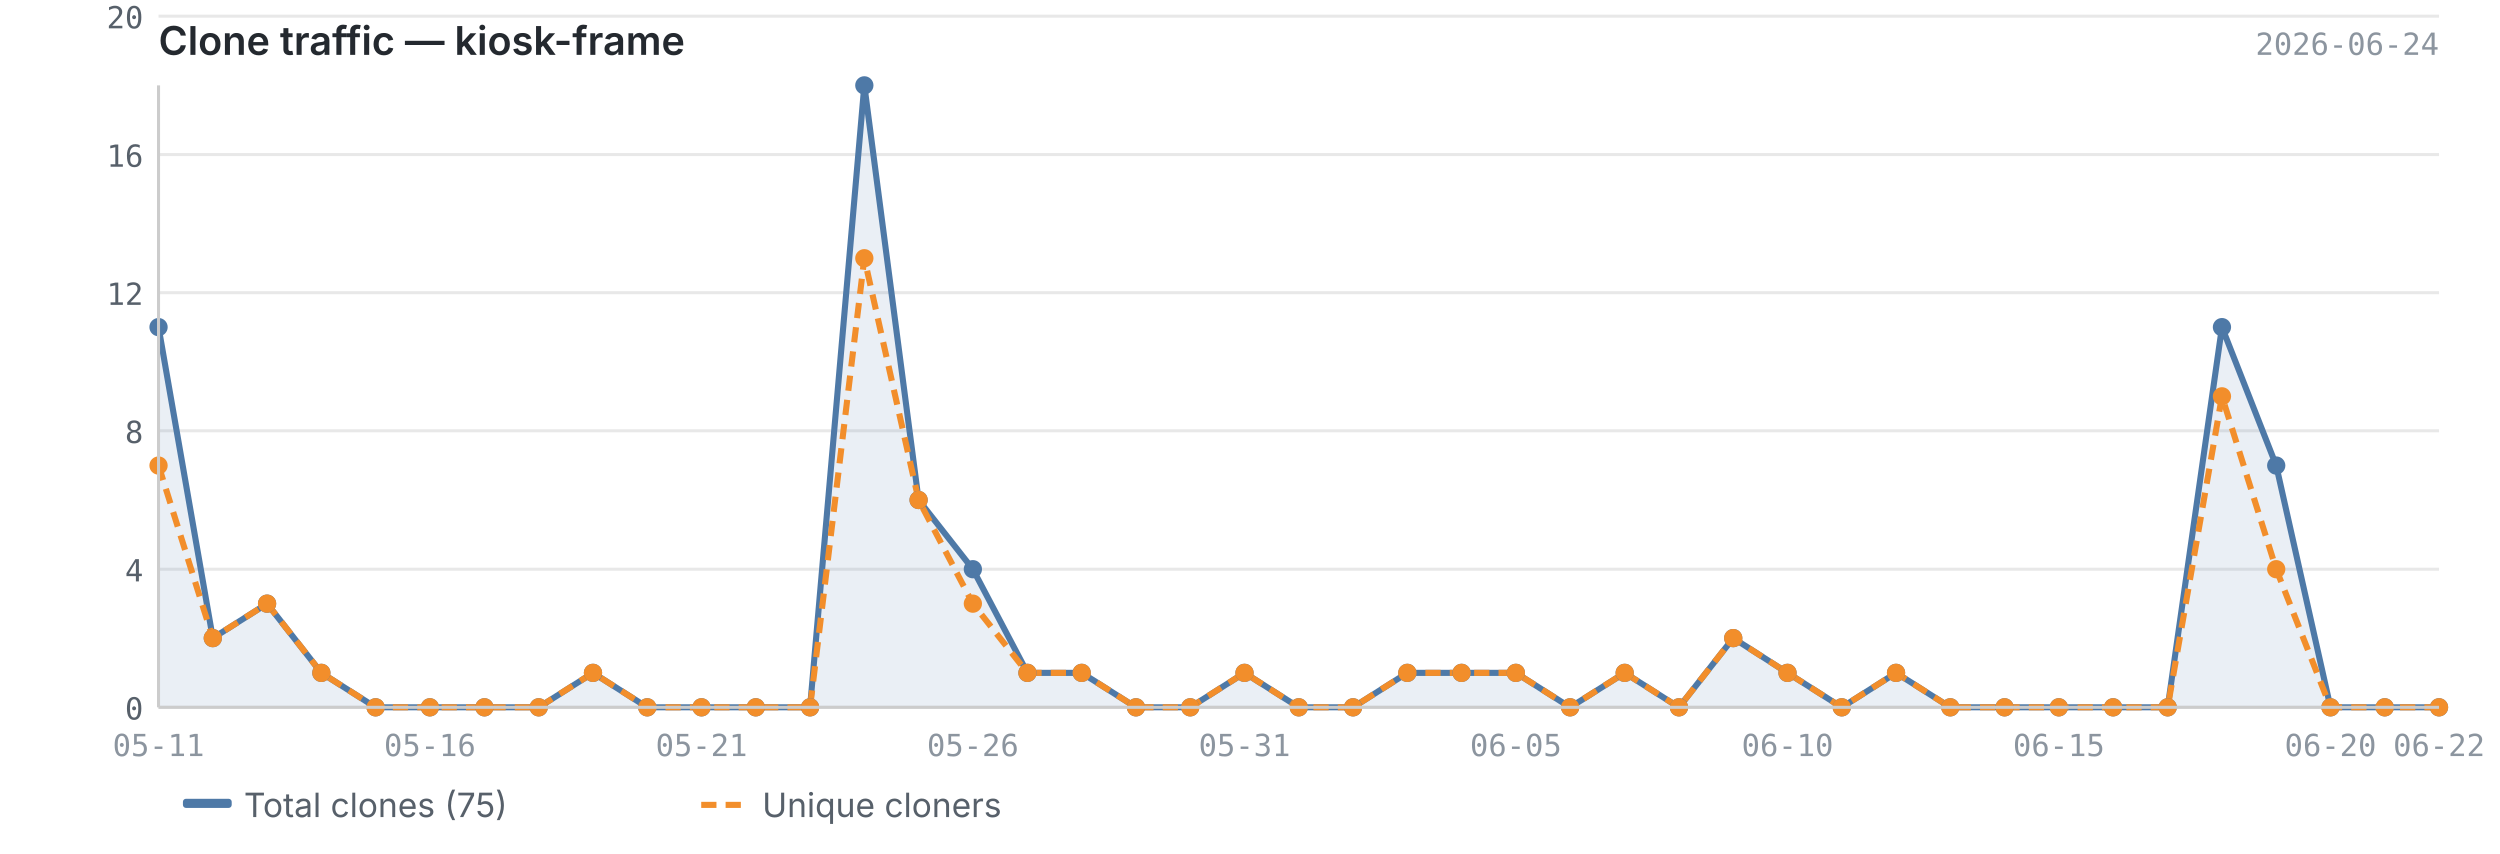
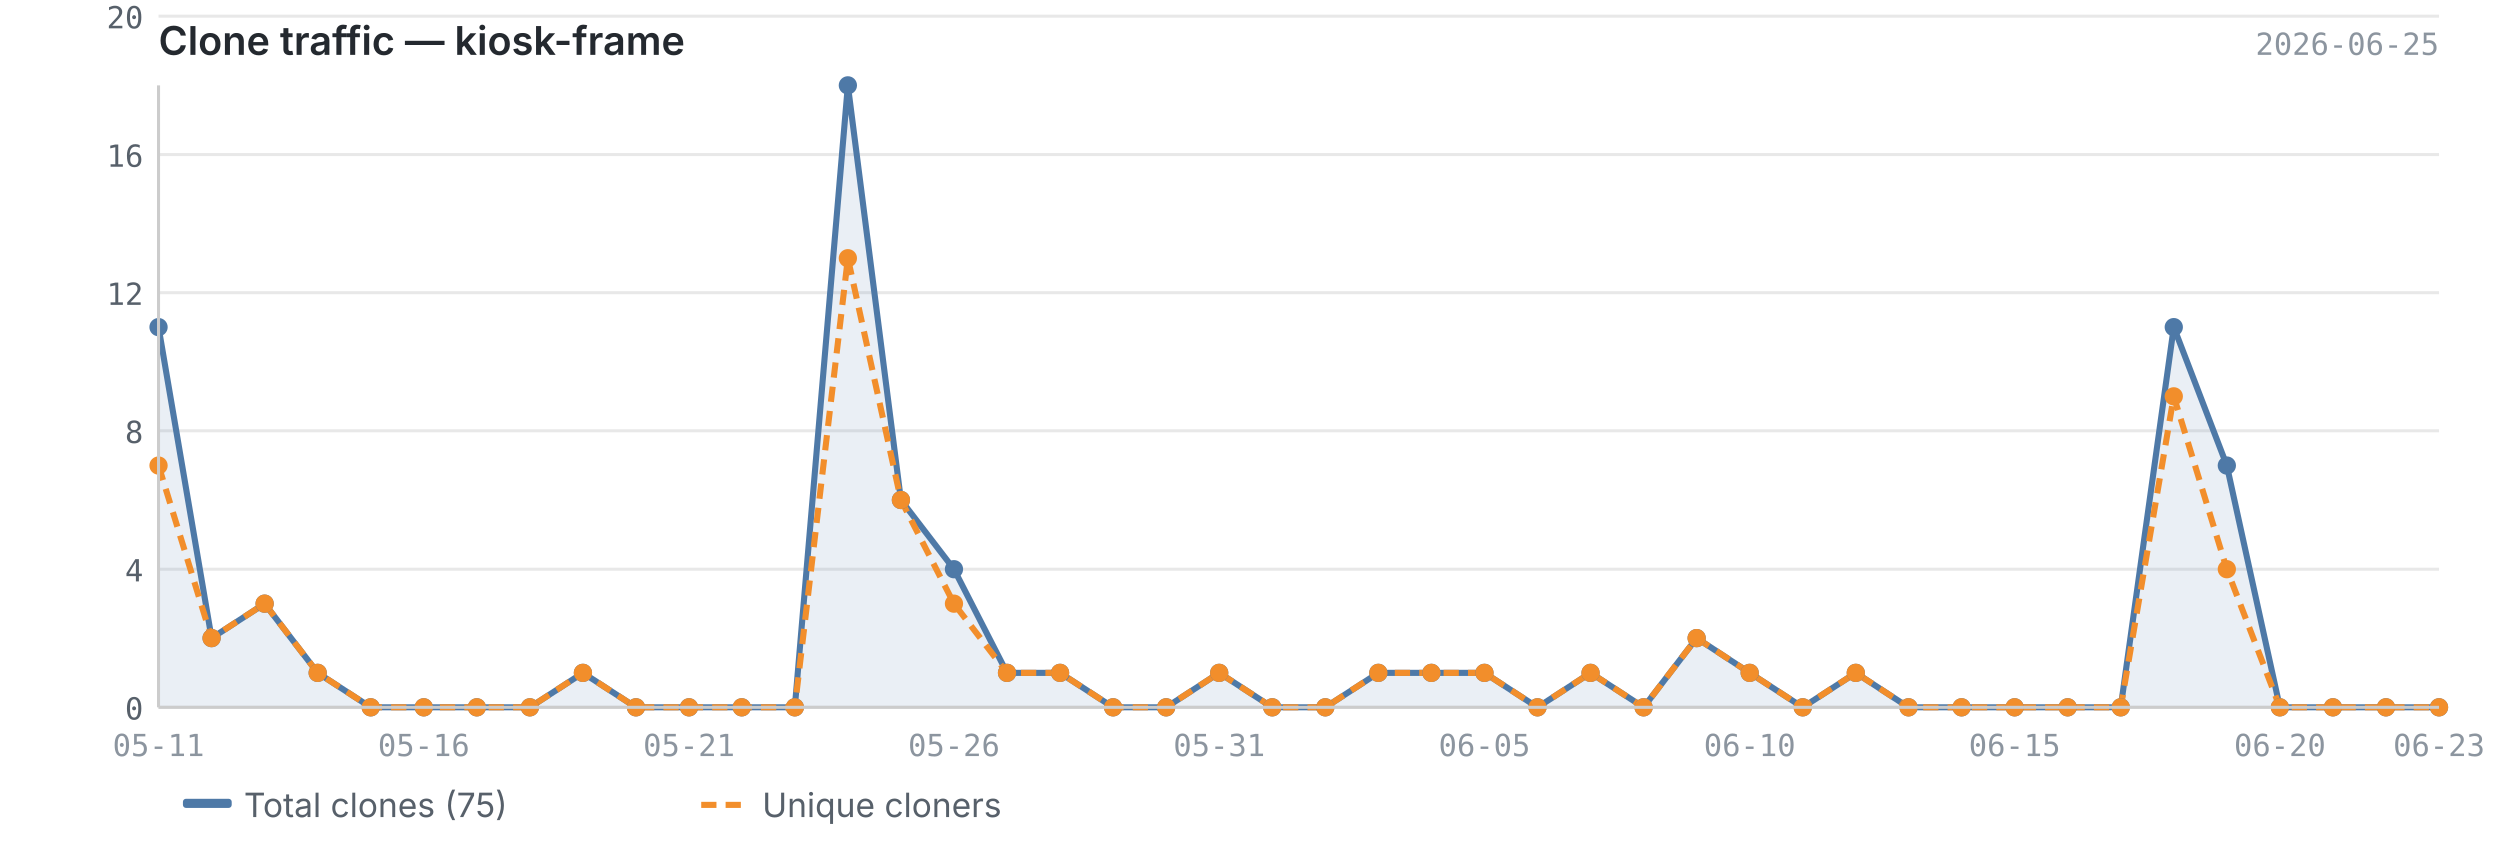
<svg xmlns="http://www.w3.org/2000/svg" viewBox="0 0 820 280" width="820" height="280">
  <text x="52" y="18" font-size="13" font-weight="600" fill="#24292f" font-family="-apple-system, BlinkMacSystemFont, 'Segoe UI', sans-serif">Clone traffic — kiosk-frame</text>
-   <text x="800" y="18" font-size="10" fill="#8c959f" font-family="ui-monospace, SFMono-Regular, 'SF Mono', Menlo, monospace" text-anchor="end">2026-06-24</text>
+   <text x="800" y="18" font-size="10" fill="#8c959f" font-family="ui-monospace, SFMono-Regular, 'SF Mono', Menlo, monospace" text-anchor="end">2026-06-25</text>
  <line x1="52" y1="232.0" x2="800" y2="232.0" stroke="#e8e8e8" stroke-width="1" />
  <line x1="52" y1="186.7" x2="800" y2="186.7" stroke="#e8e8e8" stroke-width="1" />
  <line x1="52" y1="141.3" x2="800" y2="141.3" stroke="#e8e8e8" stroke-width="1" />
  <line x1="52" y1="96.0" x2="800" y2="96.0" stroke="#e8e8e8" stroke-width="1" />
  <line x1="52" y1="50.7" x2="800" y2="50.7" stroke="#e8e8e8" stroke-width="1" />
  <line x1="52" y1="5.3" x2="800" y2="5.3" stroke="#e8e8e8" stroke-width="1" />
-   <path d="M52.0,107.3 L52.0,107.3 L69.8,209.3 L87.6,198.0 L105.4,220.7 L123.2,232.0 L141.0,232.0 L158.9,232.0 L176.7,232.0 L194.5,220.7 L212.3,232.0 L230.1,232.0 L247.9,232.0 L265.7,232.0 L283.5,28.0 L301.3,164.0 L319.1,186.7 L337.0,220.7 L354.8,220.7 L372.6,232.0 L390.4,232.0 L408.2,220.7 L426.0,232.0 L443.8,232.0 L461.6,220.7 L479.4,220.7 L497.2,220.7 L515.0,232.0 L532.9,220.7 L550.7,232.0 L568.5,209.3 L586.3,220.7 L604.1,232.0 L621.9,220.7 L639.7,232.0 L657.5,232.0 L675.3,232.0 L693.1,232.0 L711.0,232.0 L728.8,107.3 L746.6,152.7 L764.4,232.0 L782.2,232.0 L800.0,232.0 L800.0,232.0 L52.0,232.0Z" fill="#4e79a7" opacity="0.12" />
-   <polyline points="52.0,107.3 69.8,209.3 87.6,198.0 105.4,220.7 123.2,232.0 141.0,232.0 158.9,232.0 176.7,232.0 194.5,220.7 212.3,232.0 230.1,232.0 247.9,232.0 265.7,232.0 283.5,28.0 301.3,164.0 319.1,186.7 337.0,220.7 354.8,220.7 372.6,232.0 390.4,232.0 408.2,220.7 426.0,232.0 443.8,232.0 461.6,220.7 479.4,220.7 497.2,220.7 515.0,232.0 532.9,220.7 550.7,232.0 568.5,209.3 586.3,220.7 604.1,232.0 621.9,220.7 639.7,232.0 657.5,232.0 675.3,232.0 693.1,232.0 711.0,232.0 728.8,107.3 746.6,152.7 764.4,232.0 782.2,232.0 800.0,232.0" fill="none" stroke="#4e79a7" stroke-width="2" stroke-linejoin="round" />
-   <polyline points="52.0,152.7 69.8,209.3 87.6,198.0 105.4,220.7 123.2,232.0 141.0,232.0 158.9,232.0 176.7,232.0 194.5,220.7 212.3,232.0 230.1,232.0 247.9,232.0 265.7,232.0 283.5,84.7 301.3,164.0 319.1,198.0 337.0,220.7 354.8,220.7 372.6,232.0 390.4,232.0 408.2,220.7 426.0,232.0 443.8,232.0 461.6,220.7 479.4,220.7 497.2,220.7 515.0,232.0 532.9,220.7 550.7,232.0 568.5,209.3 586.3,220.7 604.1,232.0 621.9,220.7 639.7,232.0 657.5,232.0 675.3,232.0 693.1,232.0 711.0,232.0 728.8,130.0 746.6,186.7 764.4,232.0 782.2,232.0 800.0,232.0" fill="none" stroke="#f28e2b" stroke-width="2" stroke-linejoin="round" stroke-dasharray="5,3" />
+   <path d="M52.0,107.3 L52.0,107.3 L69.4,209.3 L86.8,198.0 L104.2,220.7 L121.6,232.0 L139.0,232.0 L156.4,232.0 L173.8,232.0 L191.2,220.7 L208.6,232.0 L226.0,232.0 L243.3,232.0 L260.7,232.0 L278.1,28.0 L295.5,164.0 L312.9,186.7 L330.3,220.7 L347.7,220.7 L365.1,232.0 L382.5,232.0 L399.9,220.7 L417.3,232.0 L434.7,232.0 L452.1,220.7 L469.5,220.7 L486.9,220.7 L504.3,232.0 L521.7,220.7 L539.1,232.0 L556.5,209.3 L573.9,220.7 L591.3,232.0 L608.7,220.7 L626.0,232.0 L643.4,232.0 L660.8,232.0 L678.2,232.0 L695.6,232.0 L713.0,107.3 L730.4,152.7 L747.8,232.0 L765.2,232.0 L782.6,232.0 L800.0,232.0 L800.0,232.0 L52.0,232.0Z" fill="#4e79a7" opacity="0.12" />
+   <polyline points="52.0,107.3 69.4,209.3 86.8,198.0 104.2,220.7 121.6,232.0 139.0,232.0 156.4,232.0 173.8,232.0 191.2,220.7 208.6,232.0 226.0,232.0 243.3,232.0 260.7,232.0 278.1,28.0 295.5,164.0 312.9,186.7 330.3,220.7 347.7,220.7 365.1,232.0 382.5,232.0 399.9,220.7 417.3,232.0 434.7,232.0 452.1,220.7 469.5,220.7 486.9,220.7 504.3,232.0 521.7,220.7 539.1,232.0 556.5,209.3 573.9,220.7 591.3,232.0 608.7,220.7 626.0,232.0 643.4,232.0 660.8,232.0 678.2,232.0 695.6,232.0 713.0,107.3 730.4,152.7 747.8,232.0 765.2,232.0 782.6,232.0 800.0,232.0" fill="none" stroke="#4e79a7" stroke-width="2" stroke-linejoin="round" />
+   <polyline points="52.0,152.7 69.4,209.3 86.8,198.0 104.2,220.7 121.6,232.0 139.0,232.0 156.4,232.0 173.8,232.0 191.2,220.7 208.6,232.0 226.0,232.0 243.3,232.0 260.7,232.0 278.1,84.7 295.5,164.0 312.9,198.0 330.3,220.7 347.7,220.7 365.1,232.0 382.5,232.0 399.9,220.7 417.3,232.0 434.7,232.0 452.1,220.7 469.5,220.7 486.9,220.7 504.3,232.0 521.7,220.7 539.1,232.0 556.5,209.3 573.9,220.7 591.3,232.0 608.7,220.7 626.0,232.0 643.4,232.0 660.8,232.0 678.2,232.0 695.6,232.0 713.0,130.0 730.4,186.7 747.8,232.0 765.2,232.0 782.6,232.0 800.0,232.0" fill="none" stroke="#f28e2b" stroke-width="2" stroke-linejoin="round" stroke-dasharray="5,3" />
  <circle cx="52.0" cy="107.3" r="3" fill="#4e79a7" />
-   <circle cx="69.8" cy="209.3" r="3" fill="#4e79a7" />
-   <circle cx="87.6" cy="198.0" r="3" fill="#4e79a7" />
-   <circle cx="105.4" cy="220.7" r="3" fill="#4e79a7" />
-   <circle cx="123.2" cy="232.0" r="3" fill="#4e79a7" />
-   <circle cx="141.0" cy="232.0" r="3" fill="#4e79a7" />
-   <circle cx="158.9" cy="232.0" r="3" fill="#4e79a7" />
-   <circle cx="176.7" cy="232.0" r="3" fill="#4e79a7" />
-   <circle cx="194.5" cy="220.7" r="3" fill="#4e79a7" />
-   <circle cx="212.3" cy="232.0" r="3" fill="#4e79a7" />
-   <circle cx="230.1" cy="232.0" r="3" fill="#4e79a7" />
-   <circle cx="247.9" cy="232.0" r="3" fill="#4e79a7" />
-   <circle cx="265.7" cy="232.0" r="3" fill="#4e79a7" />
-   <circle cx="283.5" cy="28.0" r="3" fill="#4e79a7" />
-   <circle cx="301.3" cy="164.0" r="3" fill="#4e79a7" />
-   <circle cx="319.1" cy="186.7" r="3" fill="#4e79a7" />
-   <circle cx="337.0" cy="220.7" r="3" fill="#4e79a7" />
-   <circle cx="354.8" cy="220.7" r="3" fill="#4e79a7" />
-   <circle cx="372.6" cy="232.0" r="3" fill="#4e79a7" />
-   <circle cx="390.4" cy="232.0" r="3" fill="#4e79a7" />
-   <circle cx="408.2" cy="220.7" r="3" fill="#4e79a7" />
-   <circle cx="426.0" cy="232.0" r="3" fill="#4e79a7" />
-   <circle cx="443.8" cy="232.0" r="3" fill="#4e79a7" />
-   <circle cx="461.6" cy="220.7" r="3" fill="#4e79a7" />
-   <circle cx="479.4" cy="220.7" r="3" fill="#4e79a7" />
-   <circle cx="497.2" cy="220.7" r="3" fill="#4e79a7" />
-   <circle cx="515.0" cy="232.0" r="3" fill="#4e79a7" />
-   <circle cx="532.9" cy="220.7" r="3" fill="#4e79a7" />
-   <circle cx="550.7" cy="232.0" r="3" fill="#4e79a7" />
-   <circle cx="568.5" cy="209.3" r="3" fill="#4e79a7" />
-   <circle cx="586.3" cy="220.7" r="3" fill="#4e79a7" />
-   <circle cx="604.1" cy="232.0" r="3" fill="#4e79a7" />
-   <circle cx="621.9" cy="220.7" r="3" fill="#4e79a7" />
-   <circle cx="639.7" cy="232.0" r="3" fill="#4e79a7" />
-   <circle cx="657.5" cy="232.0" r="3" fill="#4e79a7" />
-   <circle cx="675.3" cy="232.0" r="3" fill="#4e79a7" />
-   <circle cx="693.1" cy="232.0" r="3" fill="#4e79a7" />
-   <circle cx="711.0" cy="232.0" r="3" fill="#4e79a7" />
-   <circle cx="728.8" cy="107.3" r="3" fill="#4e79a7" />
-   <circle cx="746.6" cy="152.7" r="3" fill="#4e79a7" />
-   <circle cx="764.4" cy="232.0" r="3" fill="#4e79a7" />
-   <circle cx="782.2" cy="232.0" r="3" fill="#4e79a7" />
+   <circle cx="69.4" cy="209.3" r="3" fill="#4e79a7" />
+   <circle cx="86.8" cy="198.0" r="3" fill="#4e79a7" />
+   <circle cx="104.2" cy="220.7" r="3" fill="#4e79a7" />
+   <circle cx="121.6" cy="232.0" r="3" fill="#4e79a7" />
+   <circle cx="139.0" cy="232.0" r="3" fill="#4e79a7" />
+   <circle cx="156.4" cy="232.0" r="3" fill="#4e79a7" />
+   <circle cx="173.8" cy="232.0" r="3" fill="#4e79a7" />
+   <circle cx="191.2" cy="220.7" r="3" fill="#4e79a7" />
+   <circle cx="208.6" cy="232.0" r="3" fill="#4e79a7" />
+   <circle cx="226.0" cy="232.0" r="3" fill="#4e79a7" />
+   <circle cx="243.3" cy="232.0" r="3" fill="#4e79a7" />
+   <circle cx="260.7" cy="232.0" r="3" fill="#4e79a7" />
+   <circle cx="278.1" cy="28.0" r="3" fill="#4e79a7" />
+   <circle cx="295.5" cy="164.0" r="3" fill="#4e79a7" />
+   <circle cx="312.9" cy="186.7" r="3" fill="#4e79a7" />
+   <circle cx="330.3" cy="220.7" r="3" fill="#4e79a7" />
+   <circle cx="347.7" cy="220.7" r="3" fill="#4e79a7" />
+   <circle cx="365.1" cy="232.0" r="3" fill="#4e79a7" />
+   <circle cx="382.5" cy="232.0" r="3" fill="#4e79a7" />
+   <circle cx="399.9" cy="220.7" r="3" fill="#4e79a7" />
+   <circle cx="417.3" cy="232.0" r="3" fill="#4e79a7" />
+   <circle cx="434.7" cy="232.0" r="3" fill="#4e79a7" />
+   <circle cx="452.1" cy="220.7" r="3" fill="#4e79a7" />
+   <circle cx="469.5" cy="220.7" r="3" fill="#4e79a7" />
+   <circle cx="486.9" cy="220.7" r="3" fill="#4e79a7" />
+   <circle cx="504.3" cy="232.0" r="3" fill="#4e79a7" />
+   <circle cx="521.7" cy="220.7" r="3" fill="#4e79a7" />
+   <circle cx="539.1" cy="232.0" r="3" fill="#4e79a7" />
+   <circle cx="556.5" cy="209.3" r="3" fill="#4e79a7" />
+   <circle cx="573.9" cy="220.7" r="3" fill="#4e79a7" />
+   <circle cx="591.3" cy="232.0" r="3" fill="#4e79a7" />
+   <circle cx="608.7" cy="220.7" r="3" fill="#4e79a7" />
+   <circle cx="626.0" cy="232.0" r="3" fill="#4e79a7" />
+   <circle cx="643.4" cy="232.0" r="3" fill="#4e79a7" />
+   <circle cx="660.8" cy="232.0" r="3" fill="#4e79a7" />
+   <circle cx="678.2" cy="232.0" r="3" fill="#4e79a7" />
+   <circle cx="695.6" cy="232.0" r="3" fill="#4e79a7" />
+   <circle cx="713.0" cy="107.3" r="3" fill="#4e79a7" />
+   <circle cx="730.4" cy="152.7" r="3" fill="#4e79a7" />
+   <circle cx="747.8" cy="232.0" r="3" fill="#4e79a7" />
+   <circle cx="765.2" cy="232.0" r="3" fill="#4e79a7" />
+   <circle cx="782.6" cy="232.0" r="3" fill="#4e79a7" />
  <circle cx="800.0" cy="232.0" r="3" fill="#4e79a7" />
  <circle cx="52.0" cy="152.7" r="3" fill="#f28e2b" />
-   <circle cx="69.8" cy="209.3" r="3" fill="#f28e2b" />
-   <circle cx="87.6" cy="198.0" r="3" fill="#f28e2b" />
-   <circle cx="105.4" cy="220.7" r="3" fill="#f28e2b" />
-   <circle cx="123.2" cy="232.0" r="3" fill="#f28e2b" />
-   <circle cx="141.0" cy="232.0" r="3" fill="#f28e2b" />
-   <circle cx="158.9" cy="232.0" r="3" fill="#f28e2b" />
-   <circle cx="176.7" cy="232.0" r="3" fill="#f28e2b" />
-   <circle cx="194.5" cy="220.7" r="3" fill="#f28e2b" />
-   <circle cx="212.3" cy="232.0" r="3" fill="#f28e2b" />
-   <circle cx="230.1" cy="232.0" r="3" fill="#f28e2b" />
-   <circle cx="247.9" cy="232.0" r="3" fill="#f28e2b" />
-   <circle cx="265.7" cy="232.0" r="3" fill="#f28e2b" />
-   <circle cx="283.5" cy="84.7" r="3" fill="#f28e2b" />
-   <circle cx="301.3" cy="164.0" r="3" fill="#f28e2b" />
-   <circle cx="319.1" cy="198.0" r="3" fill="#f28e2b" />
-   <circle cx="337.0" cy="220.7" r="3" fill="#f28e2b" />
-   <circle cx="354.8" cy="220.7" r="3" fill="#f28e2b" />
-   <circle cx="372.6" cy="232.0" r="3" fill="#f28e2b" />
-   <circle cx="390.4" cy="232.0" r="3" fill="#f28e2b" />
-   <circle cx="408.2" cy="220.7" r="3" fill="#f28e2b" />
-   <circle cx="426.0" cy="232.0" r="3" fill="#f28e2b" />
-   <circle cx="443.8" cy="232.0" r="3" fill="#f28e2b" />
-   <circle cx="461.6" cy="220.7" r="3" fill="#f28e2b" />
-   <circle cx="479.4" cy="220.7" r="3" fill="#f28e2b" />
-   <circle cx="497.2" cy="220.7" r="3" fill="#f28e2b" />
-   <circle cx="515.0" cy="232.0" r="3" fill="#f28e2b" />
-   <circle cx="532.9" cy="220.7" r="3" fill="#f28e2b" />
-   <circle cx="550.7" cy="232.0" r="3" fill="#f28e2b" />
-   <circle cx="568.5" cy="209.3" r="3" fill="#f28e2b" />
-   <circle cx="586.3" cy="220.7" r="3" fill="#f28e2b" />
-   <circle cx="604.1" cy="232.0" r="3" fill="#f28e2b" />
-   <circle cx="621.9" cy="220.7" r="3" fill="#f28e2b" />
-   <circle cx="639.7" cy="232.0" r="3" fill="#f28e2b" />
-   <circle cx="657.5" cy="232.0" r="3" fill="#f28e2b" />
-   <circle cx="675.3" cy="232.0" r="3" fill="#f28e2b" />
-   <circle cx="693.1" cy="232.0" r="3" fill="#f28e2b" />
-   <circle cx="711.0" cy="232.0" r="3" fill="#f28e2b" />
-   <circle cx="728.8" cy="130.0" r="3" fill="#f28e2b" />
-   <circle cx="746.6" cy="186.7" r="3" fill="#f28e2b" />
-   <circle cx="764.4" cy="232.0" r="3" fill="#f28e2b" />
-   <circle cx="782.2" cy="232.0" r="3" fill="#f28e2b" />
+   <circle cx="69.4" cy="209.3" r="3" fill="#f28e2b" />
+   <circle cx="86.8" cy="198.0" r="3" fill="#f28e2b" />
+   <circle cx="104.2" cy="220.7" r="3" fill="#f28e2b" />
+   <circle cx="121.6" cy="232.0" r="3" fill="#f28e2b" />
+   <circle cx="139.0" cy="232.0" r="3" fill="#f28e2b" />
+   <circle cx="156.4" cy="232.0" r="3" fill="#f28e2b" />
+   <circle cx="173.8" cy="232.0" r="3" fill="#f28e2b" />
+   <circle cx="191.2" cy="220.7" r="3" fill="#f28e2b" />
+   <circle cx="208.6" cy="232.0" r="3" fill="#f28e2b" />
+   <circle cx="226.0" cy="232.0" r="3" fill="#f28e2b" />
+   <circle cx="243.3" cy="232.0" r="3" fill="#f28e2b" />
+   <circle cx="260.7" cy="232.0" r="3" fill="#f28e2b" />
+   <circle cx="278.1" cy="84.7" r="3" fill="#f28e2b" />
+   <circle cx="295.5" cy="164.0" r="3" fill="#f28e2b" />
+   <circle cx="312.9" cy="198.0" r="3" fill="#f28e2b" />
+   <circle cx="330.3" cy="220.7" r="3" fill="#f28e2b" />
+   <circle cx="347.7" cy="220.7" r="3" fill="#f28e2b" />
+   <circle cx="365.1" cy="232.0" r="3" fill="#f28e2b" />
+   <circle cx="382.5" cy="232.0" r="3" fill="#f28e2b" />
+   <circle cx="399.9" cy="220.7" r="3" fill="#f28e2b" />
+   <circle cx="417.3" cy="232.0" r="3" fill="#f28e2b" />
+   <circle cx="434.7" cy="232.0" r="3" fill="#f28e2b" />
+   <circle cx="452.1" cy="220.7" r="3" fill="#f28e2b" />
+   <circle cx="469.5" cy="220.7" r="3" fill="#f28e2b" />
+   <circle cx="486.9" cy="220.7" r="3" fill="#f28e2b" />
+   <circle cx="504.3" cy="232.0" r="3" fill="#f28e2b" />
+   <circle cx="521.7" cy="220.7" r="3" fill="#f28e2b" />
+   <circle cx="539.1" cy="232.0" r="3" fill="#f28e2b" />
+   <circle cx="556.5" cy="209.3" r="3" fill="#f28e2b" />
+   <circle cx="573.9" cy="220.7" r="3" fill="#f28e2b" />
+   <circle cx="591.3" cy="232.0" r="3" fill="#f28e2b" />
+   <circle cx="608.7" cy="220.7" r="3" fill="#f28e2b" />
+   <circle cx="626.0" cy="232.0" r="3" fill="#f28e2b" />
+   <circle cx="643.4" cy="232.0" r="3" fill="#f28e2b" />
+   <circle cx="660.8" cy="232.0" r="3" fill="#f28e2b" />
+   <circle cx="678.2" cy="232.0" r="3" fill="#f28e2b" />
+   <circle cx="695.6" cy="232.0" r="3" fill="#f28e2b" />
+   <circle cx="713.0" cy="130.0" r="3" fill="#f28e2b" />
+   <circle cx="730.4" cy="186.7" r="3" fill="#f28e2b" />
+   <circle cx="747.8" cy="232.0" r="3" fill="#f28e2b" />
+   <circle cx="765.2" cy="232.0" r="3" fill="#f28e2b" />
+   <circle cx="782.6" cy="232.0" r="3" fill="#f28e2b" />
  <circle cx="800.0" cy="232.0" r="3" fill="#f28e2b" />
  <line x1="52" y1="28" x2="52" y2="232" stroke="#cccccc" stroke-width="1" />
  <line x1="52" y1="232" x2="800" y2="232" stroke="#cccccc" stroke-width="1" />
  <text x="47" y="236.0" text-anchor="end" font-size="10" fill="#57606a" font-family="ui-monospace, SFMono-Regular, 'SF Mono', Menlo, monospace">0</text>
  <text x="47" y="190.7" text-anchor="end" font-size="10" fill="#57606a" font-family="ui-monospace, SFMono-Regular, 'SF Mono', Menlo, monospace">4</text>
  <text x="47" y="145.3" text-anchor="end" font-size="10" fill="#57606a" font-family="ui-monospace, SFMono-Regular, 'SF Mono', Menlo, monospace">8</text>
  <text x="47" y="100.0" text-anchor="end" font-size="10" fill="#57606a" font-family="ui-monospace, SFMono-Regular, 'SF Mono', Menlo, monospace">12</text>
  <text x="47" y="54.7" text-anchor="end" font-size="10" fill="#57606a" font-family="ui-monospace, SFMono-Regular, 'SF Mono', Menlo, monospace">16</text>
  <text x="47" y="9.3" text-anchor="end" font-size="10" fill="#57606a" font-family="ui-monospace, SFMono-Regular, 'SF Mono', Menlo, monospace">20</text>
  <text x="52.0" y="248" text-anchor="middle" font-size="10" fill="#8c959f" font-family="ui-monospace, SFMono-Regular, 'SF Mono', Menlo, monospace">05-11</text>
-   <text x="675.3" y="248" text-anchor="middle" font-size="10" fill="#8c959f" font-family="ui-monospace, SFMono-Regular, 'SF Mono', Menlo, monospace">06-15</text>
-   <text x="141.0" y="248" text-anchor="middle" font-size="10" fill="#8c959f" font-family="ui-monospace, SFMono-Regular, 'SF Mono', Menlo, monospace">05-16</text>
-   <text x="764.4" y="248" text-anchor="middle" font-size="10" fill="#8c959f" font-family="ui-monospace, SFMono-Regular, 'SF Mono', Menlo, monospace">06-20</text>
-   <text x="230.1" y="248" text-anchor="middle" font-size="10" fill="#8c959f" font-family="ui-monospace, SFMono-Regular, 'SF Mono', Menlo, monospace">05-21</text>
-   <text x="800.0" y="248" text-anchor="middle" font-size="10" fill="#8c959f" font-family="ui-monospace, SFMono-Regular, 'SF Mono', Menlo, monospace">06-22</text>
-   <text x="319.1" y="248" text-anchor="middle" font-size="10" fill="#8c959f" font-family="ui-monospace, SFMono-Regular, 'SF Mono', Menlo, monospace">05-26</text>
-   <text x="408.2" y="248" text-anchor="middle" font-size="10" fill="#8c959f" font-family="ui-monospace, SFMono-Regular, 'SF Mono', Menlo, monospace">05-31</text>
-   <text x="497.2" y="248" text-anchor="middle" font-size="10" fill="#8c959f" font-family="ui-monospace, SFMono-Regular, 'SF Mono', Menlo, monospace">06-05</text>
-   <text x="586.3" y="248" text-anchor="middle" font-size="10" fill="#8c959f" font-family="ui-monospace, SFMono-Regular, 'SF Mono', Menlo, monospace">06-10</text>
+   <text x="660.8" y="248" text-anchor="middle" font-size="10" fill="#8c959f" font-family="ui-monospace, SFMono-Regular, 'SF Mono', Menlo, monospace">06-15</text>
+   <text x="139.0" y="248" text-anchor="middle" font-size="10" fill="#8c959f" font-family="ui-monospace, SFMono-Regular, 'SF Mono', Menlo, monospace">05-16</text>
+   <text x="747.8" y="248" text-anchor="middle" font-size="10" fill="#8c959f" font-family="ui-monospace, SFMono-Regular, 'SF Mono', Menlo, monospace">06-20</text>
+   <text x="226.0" y="248" text-anchor="middle" font-size="10" fill="#8c959f" font-family="ui-monospace, SFMono-Regular, 'SF Mono', Menlo, monospace">05-21</text>
+   <text x="800.0" y="248" text-anchor="middle" font-size="10" fill="#8c959f" font-family="ui-monospace, SFMono-Regular, 'SF Mono', Menlo, monospace">06-23</text>
+   <text x="312.9" y="248" text-anchor="middle" font-size="10" fill="#8c959f" font-family="ui-monospace, SFMono-Regular, 'SF Mono', Menlo, monospace">05-26</text>
+   <text x="399.9" y="248" text-anchor="middle" font-size="10" fill="#8c959f" font-family="ui-monospace, SFMono-Regular, 'SF Mono', Menlo, monospace">05-31</text>
+   <text x="486.9" y="248" text-anchor="middle" font-size="10" fill="#8c959f" font-family="ui-monospace, SFMono-Regular, 'SF Mono', Menlo, monospace">06-05</text>
+   <text x="573.9" y="248" text-anchor="middle" font-size="10" fill="#8c959f" font-family="ui-monospace, SFMono-Regular, 'SF Mono', Menlo, monospace">06-10</text>
  <rect x="60" y="262" width="16" height="3" fill="#4e79a7" rx="1" />
  <text x="80" y="268" font-size="11" fill="#57606a" font-family="-apple-system, BlinkMacSystemFont, 'Segoe UI', sans-serif">Total clones (75)</text>
  <line x1="230" y1="264" x2="246" y2="264" stroke="#f28e2b" stroke-width="2" stroke-dasharray="5,3" />
  <text x="250" y="268" font-size="11" fill="#57606a" font-family="-apple-system, BlinkMacSystemFont, 'Segoe UI', sans-serif">Unique cloners</text>
</svg>
